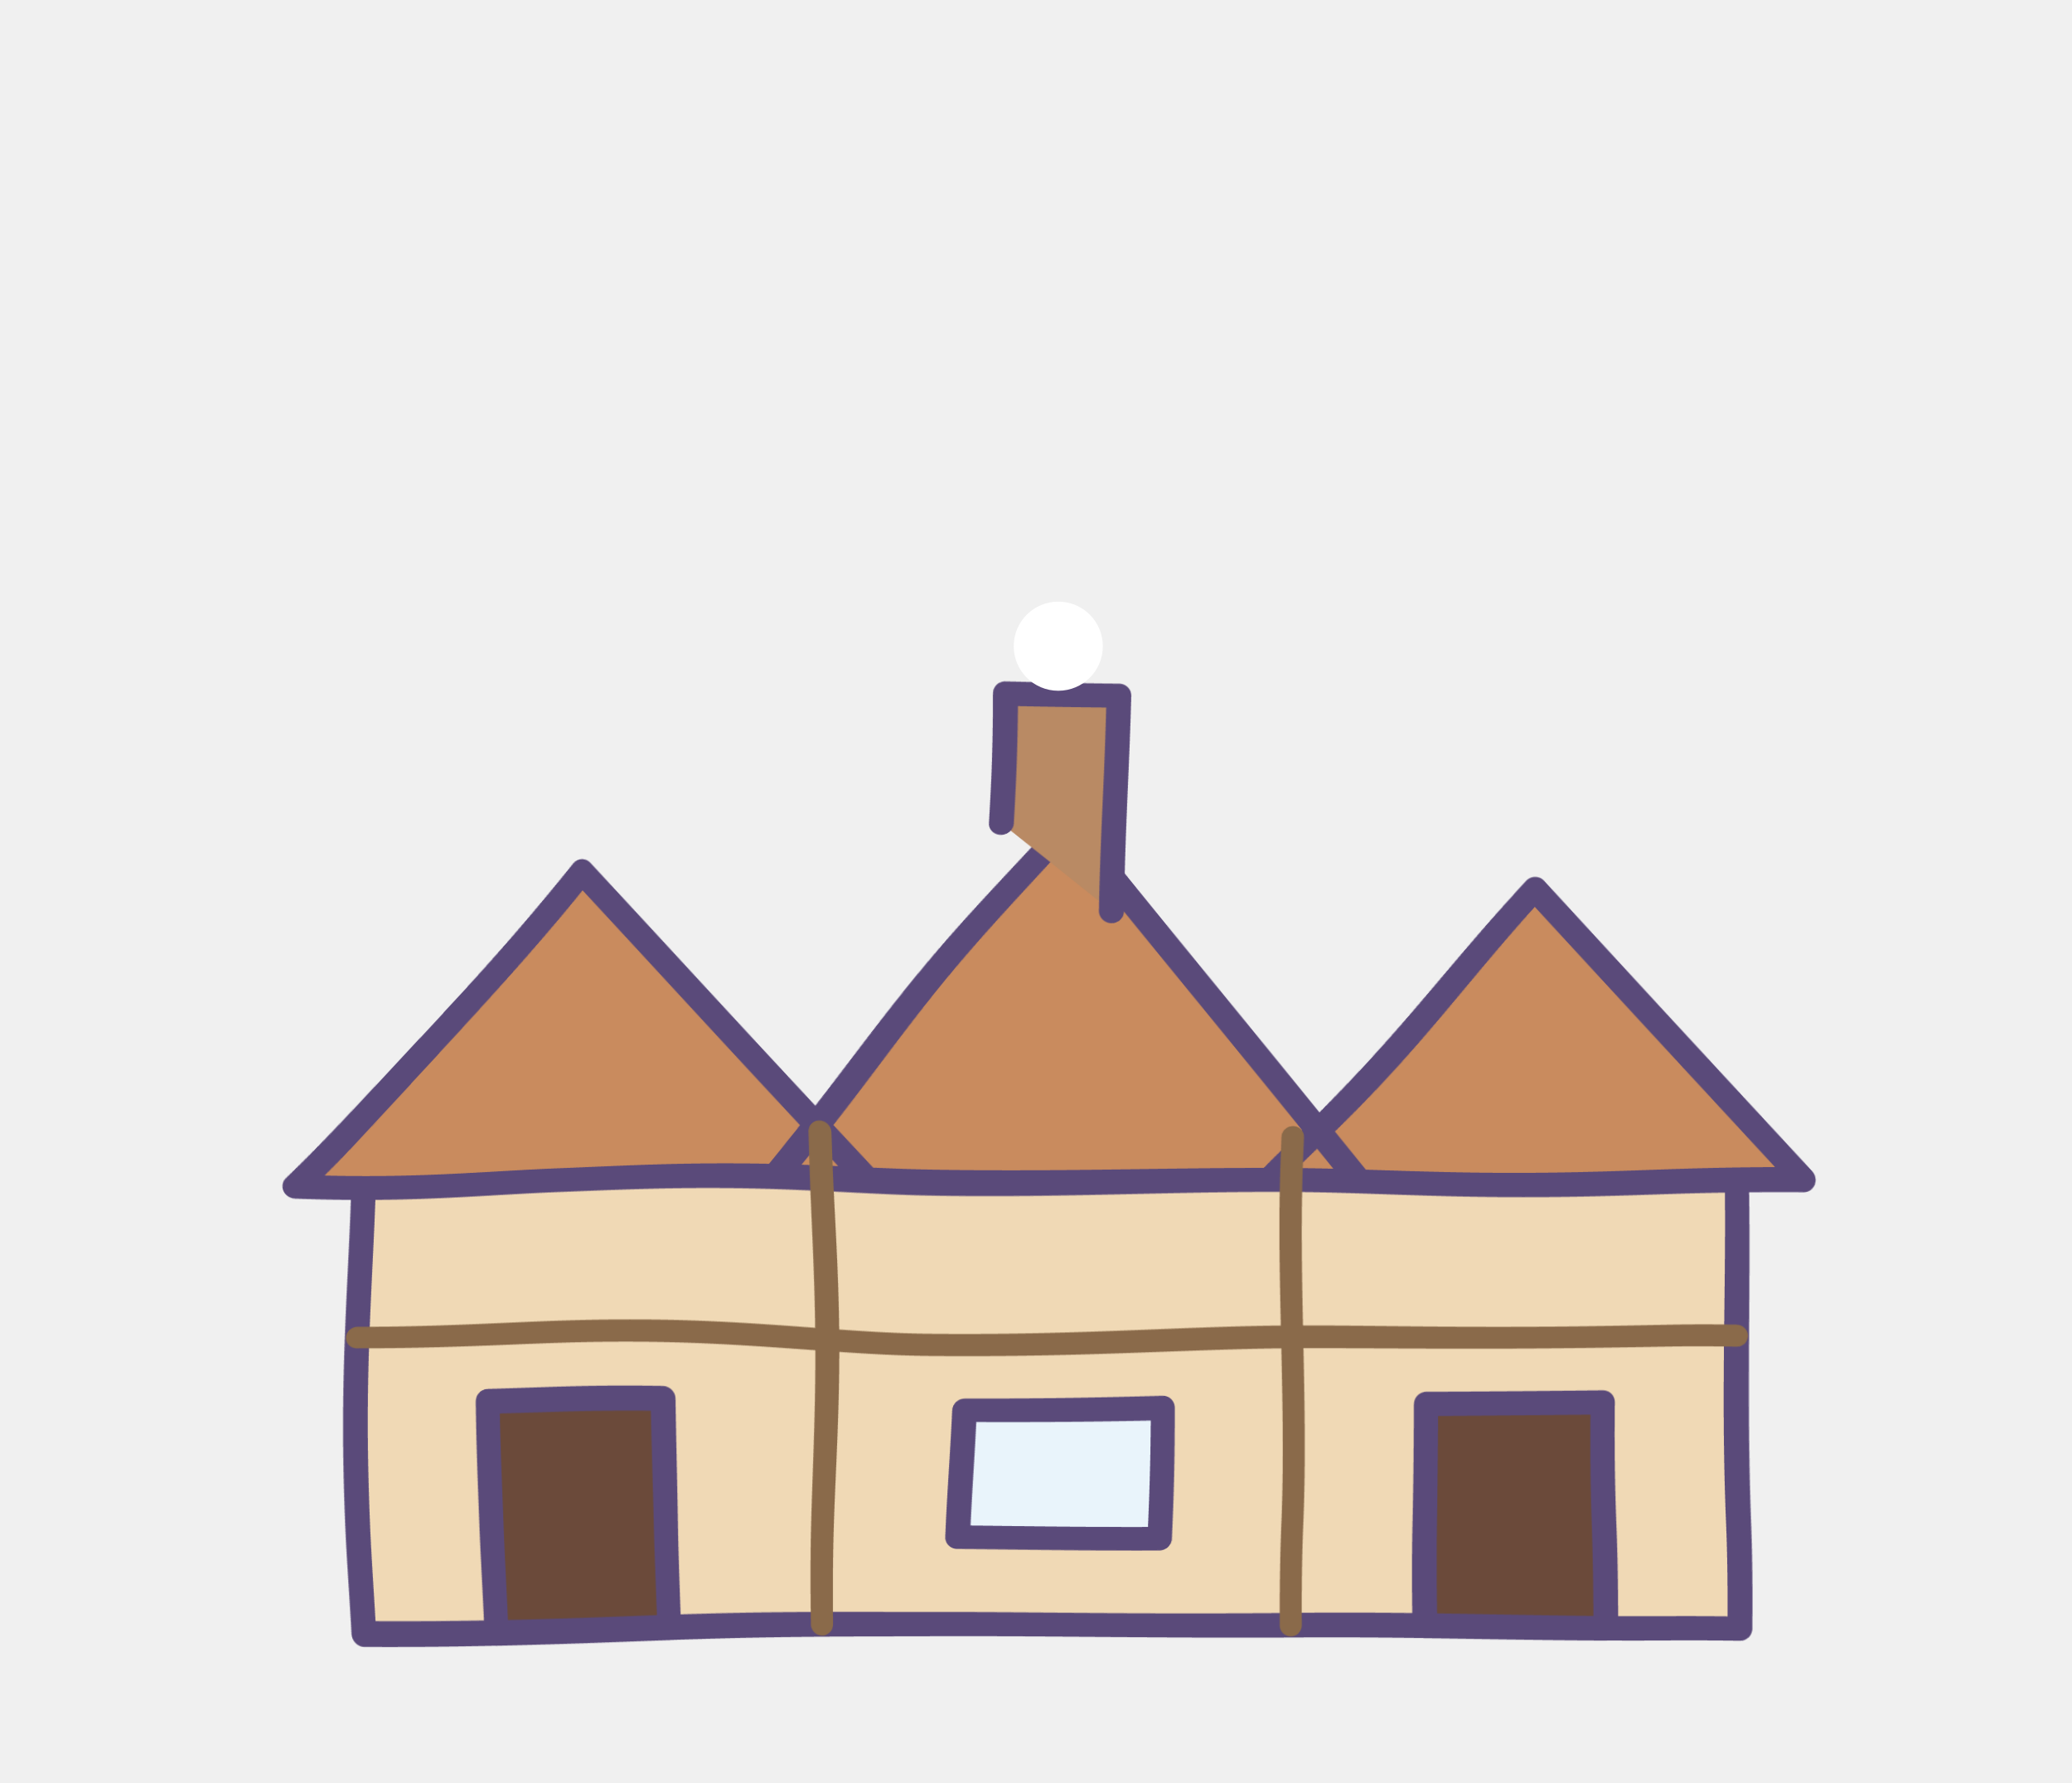
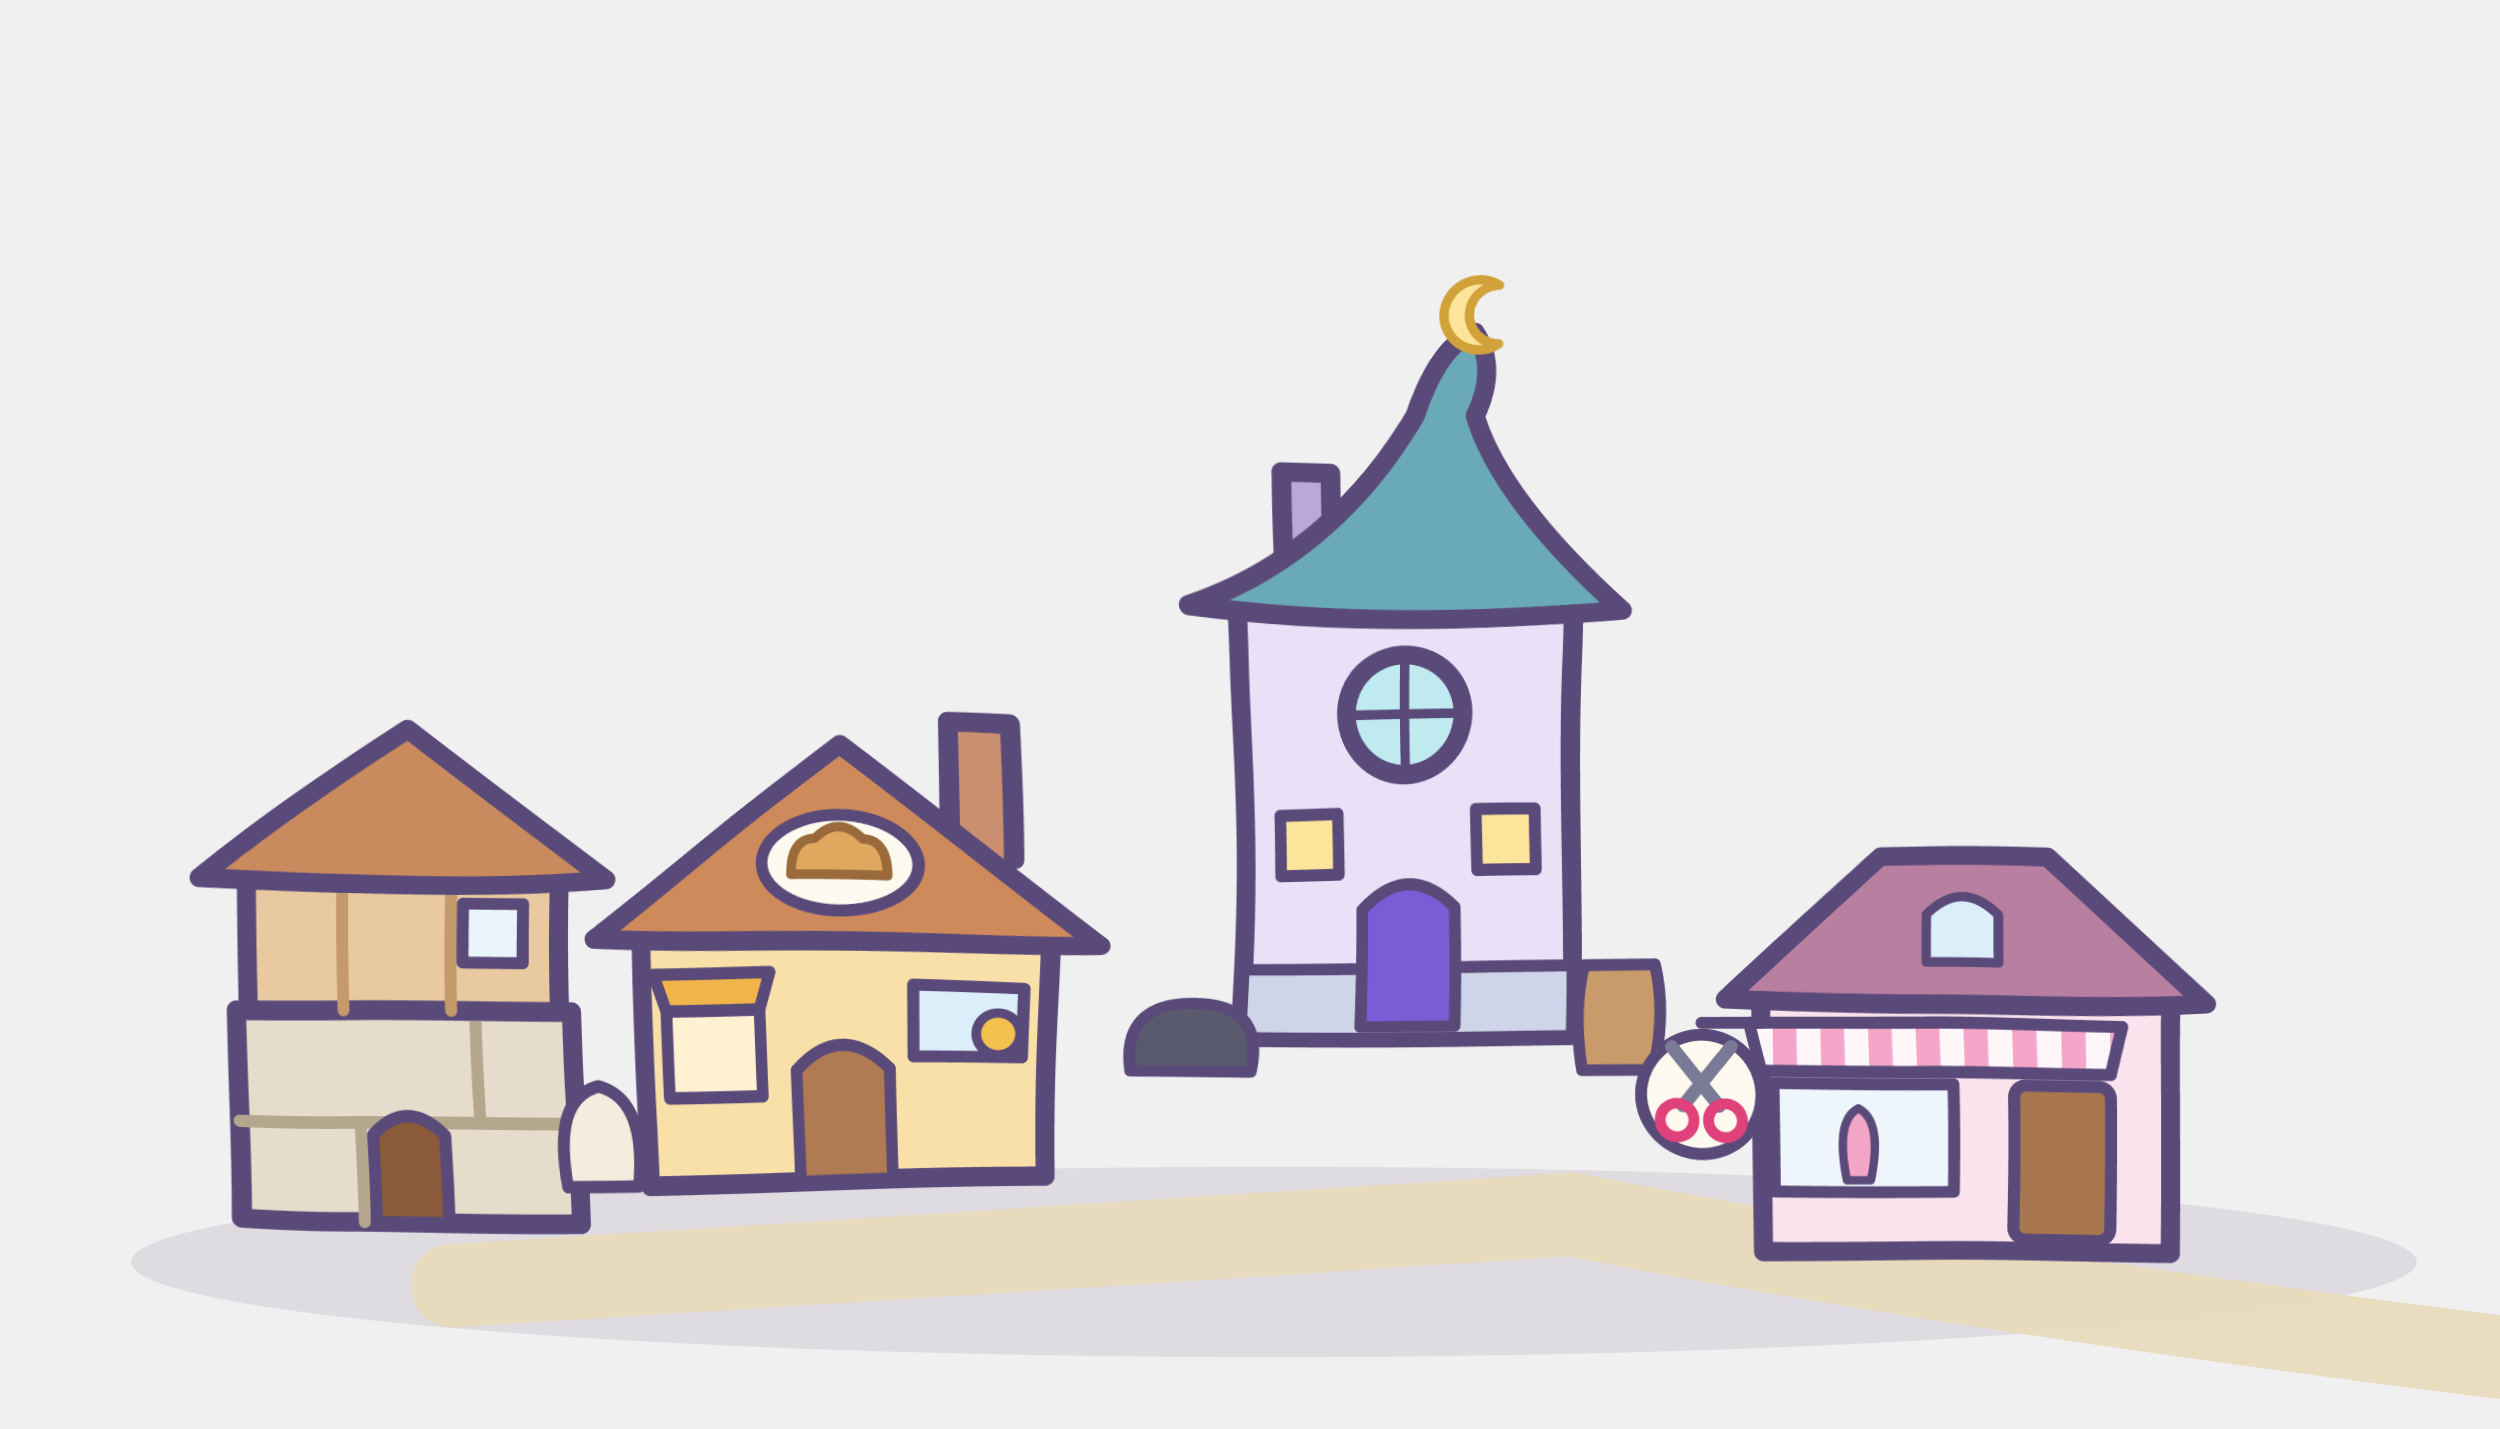
- <svg xmlns="http://www.w3.org/2000/svg" viewBox="350 430 186 160" width="186" height="160">
+ <svg xmlns="http://www.w3.org/2000/svg" viewBox="338 478 210 120" width="210" height="120">
  <defs>
    <filter id="firka" x="-5%" y="-5%" width="110%" height="110%">
      <feTurbulence type="fractalNoise" baseFrequency="0.03" numOctaves="1" seed="4" />
      <feDisplacementMap in="SourceGraphic" scale="3" />
    </filter>
    <filter id="szurke">
-       <feColorMatrix type="saturate" values=".3" />
+       <feColorMatrix type="saturate" values=".25" />
    </filter>
+     <pattern id="csikTk" width="4" height="4" patternUnits="userSpaceOnUse">
+       <rect width="2" height="4" fill="#f4a6c8" />
+       <rect x="2" width="2" height="4" fill="#fff6f9" />
+     </pattern>
  </defs>
-   <g filter="url(#firka)" stroke="#5a4a7a" stroke-width="2.2" stroke-linejoin="round" stroke-linecap="round">
-     <g id="h-kezmuvesek">
-       <path d="M382,576 L382,532 L506,532 L506,576 Z" fill="#f0d9b5" />
-       <path d="M376,536 L402,508 L428,536 Z M420,536 L446,504 L472,536 Z M464,536 L488,510 L512,536 Z" fill="#c98b5e" />
-       <path d="M382,550 L506,550 M424,532 L424,576 M466,532 L466,576" stroke="#8a6a4a" stroke-width="2" />
-       <rect x="394" y="556" width="16" height="20" fill="#6b4a3a" />
-       <rect x="436" y="556" width="18" height="12" fill="#e9f4fb" />
-       <rect x="478" y="556" width="16" height="20" fill="#6b4a3a" />
-       <path d="M440,504 L440,492 L450,492 L450,512" fill="#b98a64" />
+   <ellipse cx="445" cy="584" rx="96" ry="8" fill="#3c2a50" opacity=".1" stroke="none" />
+   <path d="M376,586 Q440,582 470,580 Q500,586 548,592" stroke="#e9d9b8" stroke-width="7" fill="none" stroke-linecap="round" opacity=".9" />
+   <g filter="url(#firka)" stroke="#5a4a7a" stroke-width="1.6" stroke-linejoin="round" stroke-linecap="round">
+     <g transform="translate(372 580)">
+       <path d="M-14,0 V-17 H14 V0 Z" fill="#e6dccb" />
+       <path d="M-14,-8 H14 M-4,0 V-8 M6,-8 V-17" stroke="#b5a68e" stroke-width="1" />
+       <path d="M-13,-17 V-29 H13 V-17 Z" fill="#e9c9a0" />
+       <path d="M-5,-17 V-29 M4,-17 V-29" stroke="#c49a6a" stroke-width="1" />
+       <path d="M-17,-28 L0,-41 L17,-28 Q0,-27 -17,-28 Z" fill="#c98b5e" />
+       <path d="M-3,0 V-7 Q0,-10 3,-7 V0 Z" fill="#8a5a3a" stroke-width="1" />
+       <rect x="5" y="-26" width="5" height="5" fill="#e9f4fb" stroke-width="1" />
+     </g>
+     <g transform="translate(409 577)">
+       <path d="M-17,0 V-21 H17 V0 Z" fill="#f8e0a8" />
+       <path d="M9,-23 V-38 H14 V-27" fill="#c98f6e" />
+       <path d="M-21,-20 L0,-36 L21,-20 Q0,-19 -21,-20 Z" fill="#cf8a5c" />
+       <ellipse cx="0" cy="-26" rx="6.5" ry="4" fill="#fffaf0" stroke-width="1" />
+       <path d="M-4,-25 q0,-3 2,-3 q2,-2 4,0 q2,0 2,3 z" fill="#e0a85e" stroke="#9a6a3a" stroke-width=".8" />
+       <path d="M-16,-17 H-6 L-7,-14 H-15 Z" fill="#f2b54a" stroke-width="1" />
+       <rect x="-15" y="-14" width="8" height="7" fill="#fff1d2" stroke-width="1" />
+       <path d="M-4,0 V-9 Q0,-13 4,-9 V0 Z" fill="#b07a52" stroke-width="1" />
+       <rect x="6" y="-16" width="9" height="6" fill="#dceefa" stroke-width="1" />
+       <circle cx="13" cy="-12" r="1.8" fill="#f2c14e" stroke-width=".8" />
+       <path d="M-24,0 q-1,-7 3,-8 q4,1 3,8 z" fill="#f4ecdc" stroke-width="1" />
+     </g>
+     <g transform="translate(456 565)">
+       <path d="M-14,0 V-37 H14 V0 Z" fill="#e9e1f7" />
+       <path d="M-14,0 V-6 H14 V0 Z" fill="#cfd5e8" stroke-width="1" />
+       <path d="M-10,-39 V-47 H-6 V-41" fill="#b9a8d8" />
+       <path d="M-18,-36 Q-6,-40 1,-52 Q3,-58 6,-59 Q8,-56 6,-52 Q8,-45 18,-36 Q0,-34 -18,-36 Z" fill="#6aa9b8" />
+       <circle cx="0" cy="-27" r="5" fill="#bfeaf0" />
+       <path d="M0,-32 V-22 M-5,-27 H5" stroke-width=".8" />
+       <path d="M-4,-1 V-11 Q0,-15 4,-11 V-1 Z" fill="#7a5cd6" stroke-width="1" />
+       <rect x="-11" y="-19" width="5" height="5" fill="#fce49a" stroke-width="1" />
+       <rect x="6" y="-19" width="5" height="5" fill="#fce49a" stroke-width="1" />
+       <path d="M8,-63 a3,3 0 1 0 0,5 a2.2,2.2 0 1 1 0,-5 z" fill="#fce49a" stroke="#d1a23a" stroke-width=".8" />
+       <path d="M-23,3 q-1,-6 5,-6 q6,0 5,6 z" fill="#5a5a6e" stroke-width="1" />
+       <path d="M15,3 q-1,-5 0,-9 h6 q1,4 0,9 z" fill="#c99a6a" stroke-width="1" />
+     </g>
+     <g transform="translate(503 583)">
+       <path d="M-17,0 V-21 H17 V0 Z" fill="#fbe3ee" />
+       <path d="M-20,-21 L-7,-33 H7 L20,-21 Q0,-20 -20,-21 Z" fill="#b97fa0" />
+       <path d="M-3,-24 V-28 Q0,-31 3,-28 V-24 Z" fill="#dceefa" stroke-width=".8" />
+       <path d="M-18,-19 H13 L12,-15 H-17 Z" fill="url(#csikTk)" stroke-width="1" />
+       <rect x="-16" y="-14" width="15" height="9" fill="#eef6fc" stroke-width="1" />
+       <path d="M-10,-6 q-1,-5 1,-6 q2,1 1,6 z" fill="#f4a6c8" stroke-width=".7" />
+       <rect x="4" y="-14" width="8" height="13" rx="1" fill="#a8764f" stroke-width="1" />
+       <path d="M-17,-19 h-5" stroke-width="1" />
+       <circle cx="-22" cy="-13" r="5" fill="#fffaf0" stroke-width="1" />
+       <path d="M-24.5,-17 L-20.5,-12 M-19.5,-17 L-23.5,-12" stroke="#7a7a96" stroke-width="1.1" />
+       <circle cx="-24" cy="-10.8" r="1.4" fill="none" stroke="#e0417a" stroke-width=".9" />
+       <circle cx="-20" cy="-10.8" r="1.4" fill="none" stroke="#e0417a" stroke-width=".9" />
    </g>
  </g>
-   <g fill="#fff" stroke="none">
-     <circle cx="445" cy="488" r="4">
-       <animate attributeName="cy" values="488;450" dur="6s" repeatCount="indefinite" />
-       <animate attributeName="opacity" values=".7;0" dur="6s" repeatCount="indefinite" />
-       <animate attributeName="r" values="3;9" dur="6s" repeatCount="indefinite" />
-     </circle>
-   </g>
+   <circle cx="420" cy="540" r="5" fill="#fff" opacity="0">
+     <animate attributeName="cy" values="540;514" dur="5s" begin="0.0s" repeatCount="indefinite" />
+     <animate attributeName="cx" values="420;434" dur="5s" begin="0.0s" repeatCount="indefinite" />
+     <animate attributeName="r" values="4;13" dur="5s" begin="0.0s" repeatCount="indefinite" />
+     <animate attributeName="opacity" values="0;.85;0" dur="5s" begin="0.0s" repeatCount="indefinite" />
+   </circle>
+   <circle cx="420" cy="540" r="5" fill="#fff" opacity="0">
+     <animate attributeName="cy" values="540;514" dur="5s" begin="1.67s" repeatCount="indefinite" />
+     <animate attributeName="cx" values="420;434" dur="5s" begin="1.67s" repeatCount="indefinite" />
+     <animate attributeName="r" values="4;13" dur="5s" begin="1.67s" repeatCount="indefinite" />
+     <animate attributeName="opacity" values="0;.85;0" dur="5s" begin="1.67s" repeatCount="indefinite" />
+   </circle>
+   <circle cx="420" cy="540" r="5" fill="#fff" opacity="0">
+     <animate attributeName="cy" values="540;514" dur="5s" begin="3.33s" repeatCount="indefinite" />
+     <animate attributeName="cx" values="420;434" dur="5s" begin="3.33s" repeatCount="indefinite" />
+     <animate attributeName="r" values="4;13" dur="5s" begin="3.33s" repeatCount="indefinite" />
+     <animate attributeName="opacity" values="0;.85;0" dur="5s" begin="3.33s" repeatCount="indefinite" />
+   </circle>
+   <circle cx="448" cy="518" r="2" fill="#f6a5c0" stroke="#fff" stroke-width=".6" opacity="0">
+     <animate attributeName="cy" values="518;488" dur="4s" begin="0s" repeatCount="indefinite" />
+     <animate attributeName="opacity" values="0;1;0" dur="4s" begin="0s" repeatCount="indefinite" />
+   </circle>
+   <circle cx="448" cy="518" r="2" fill="#8fd3e0" stroke="#fff" stroke-width=".6" opacity="0">
+     <animate attributeName="cy" values="518;488" dur="4s" begin="1.3s" repeatCount="indefinite" />
+     <animate attributeName="opacity" values="0;1;0" dur="4s" begin="1.3s" repeatCount="indefinite" />
+   </circle>
+   <circle cx="448" cy="518" r="2" fill="#c9a8e6" stroke="#fff" stroke-width=".6" opacity="0">
+     <animate attributeName="cy" values="518;488" dur="4s" begin="2.6s" repeatCount="indefinite" />
+     <animate attributeName="opacity" values="0;1;0" dur="4s" begin="2.6s" repeatCount="indefinite" />
+   </circle>
</svg>
